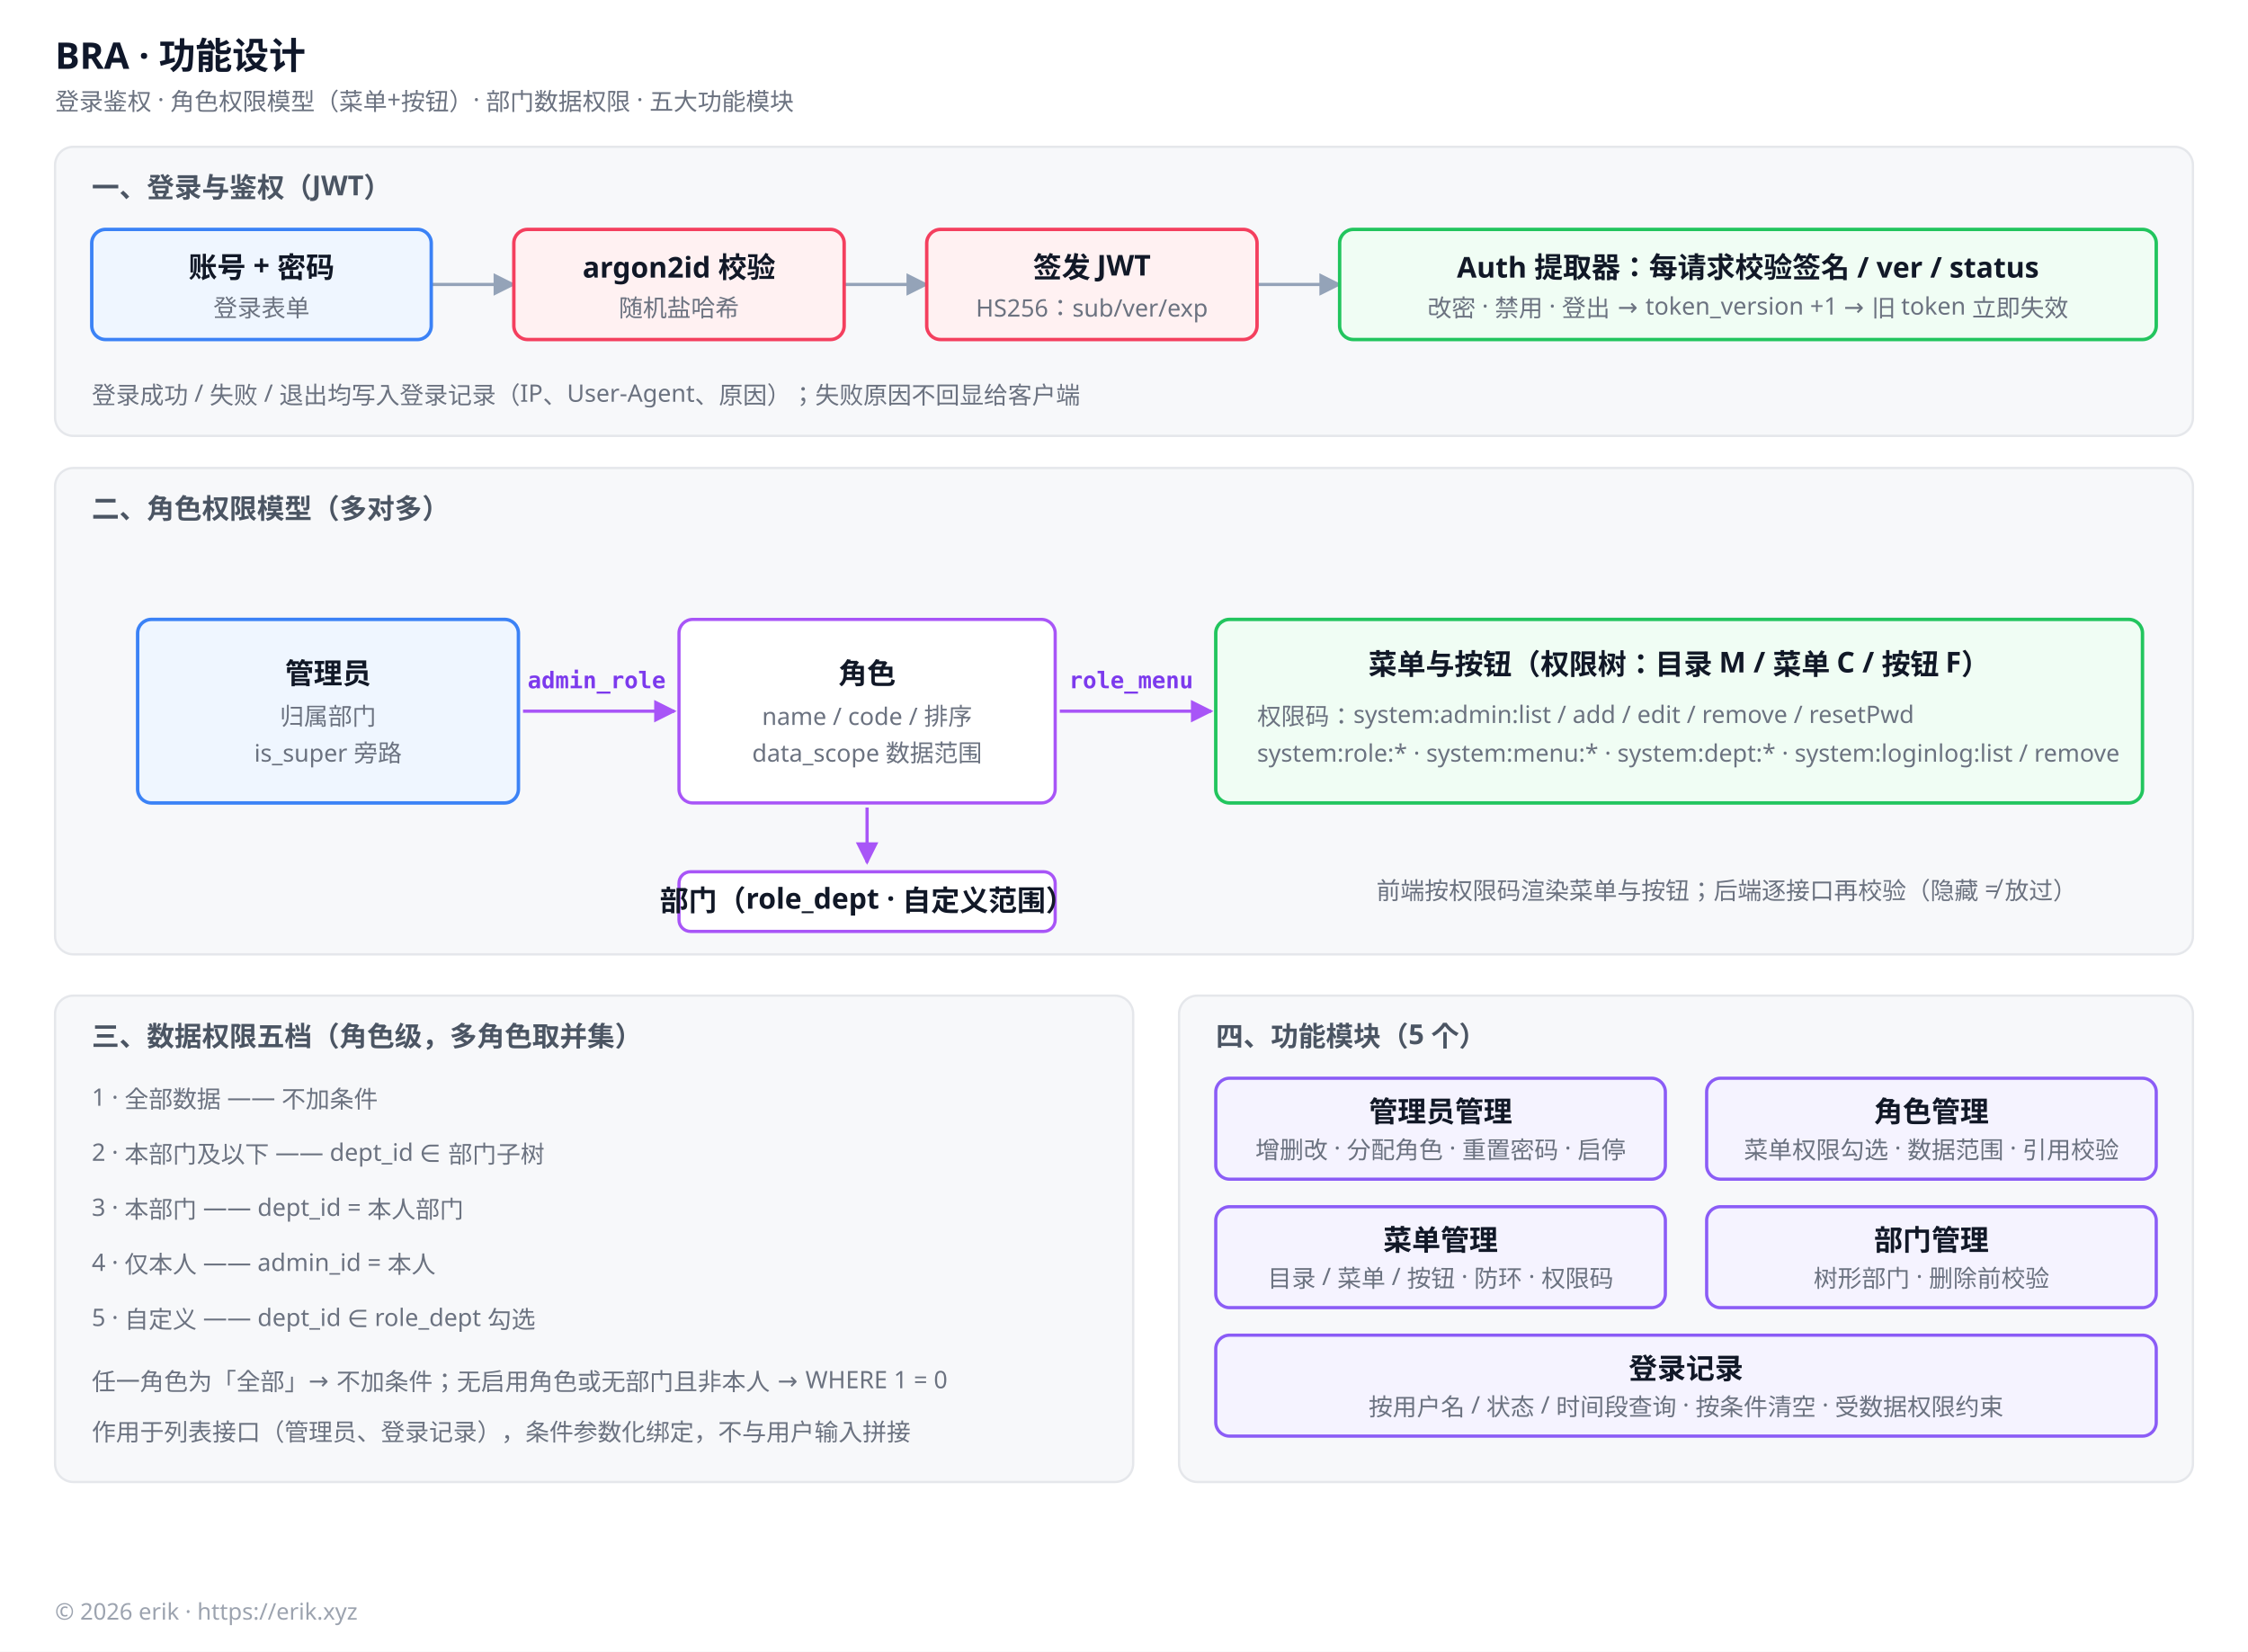
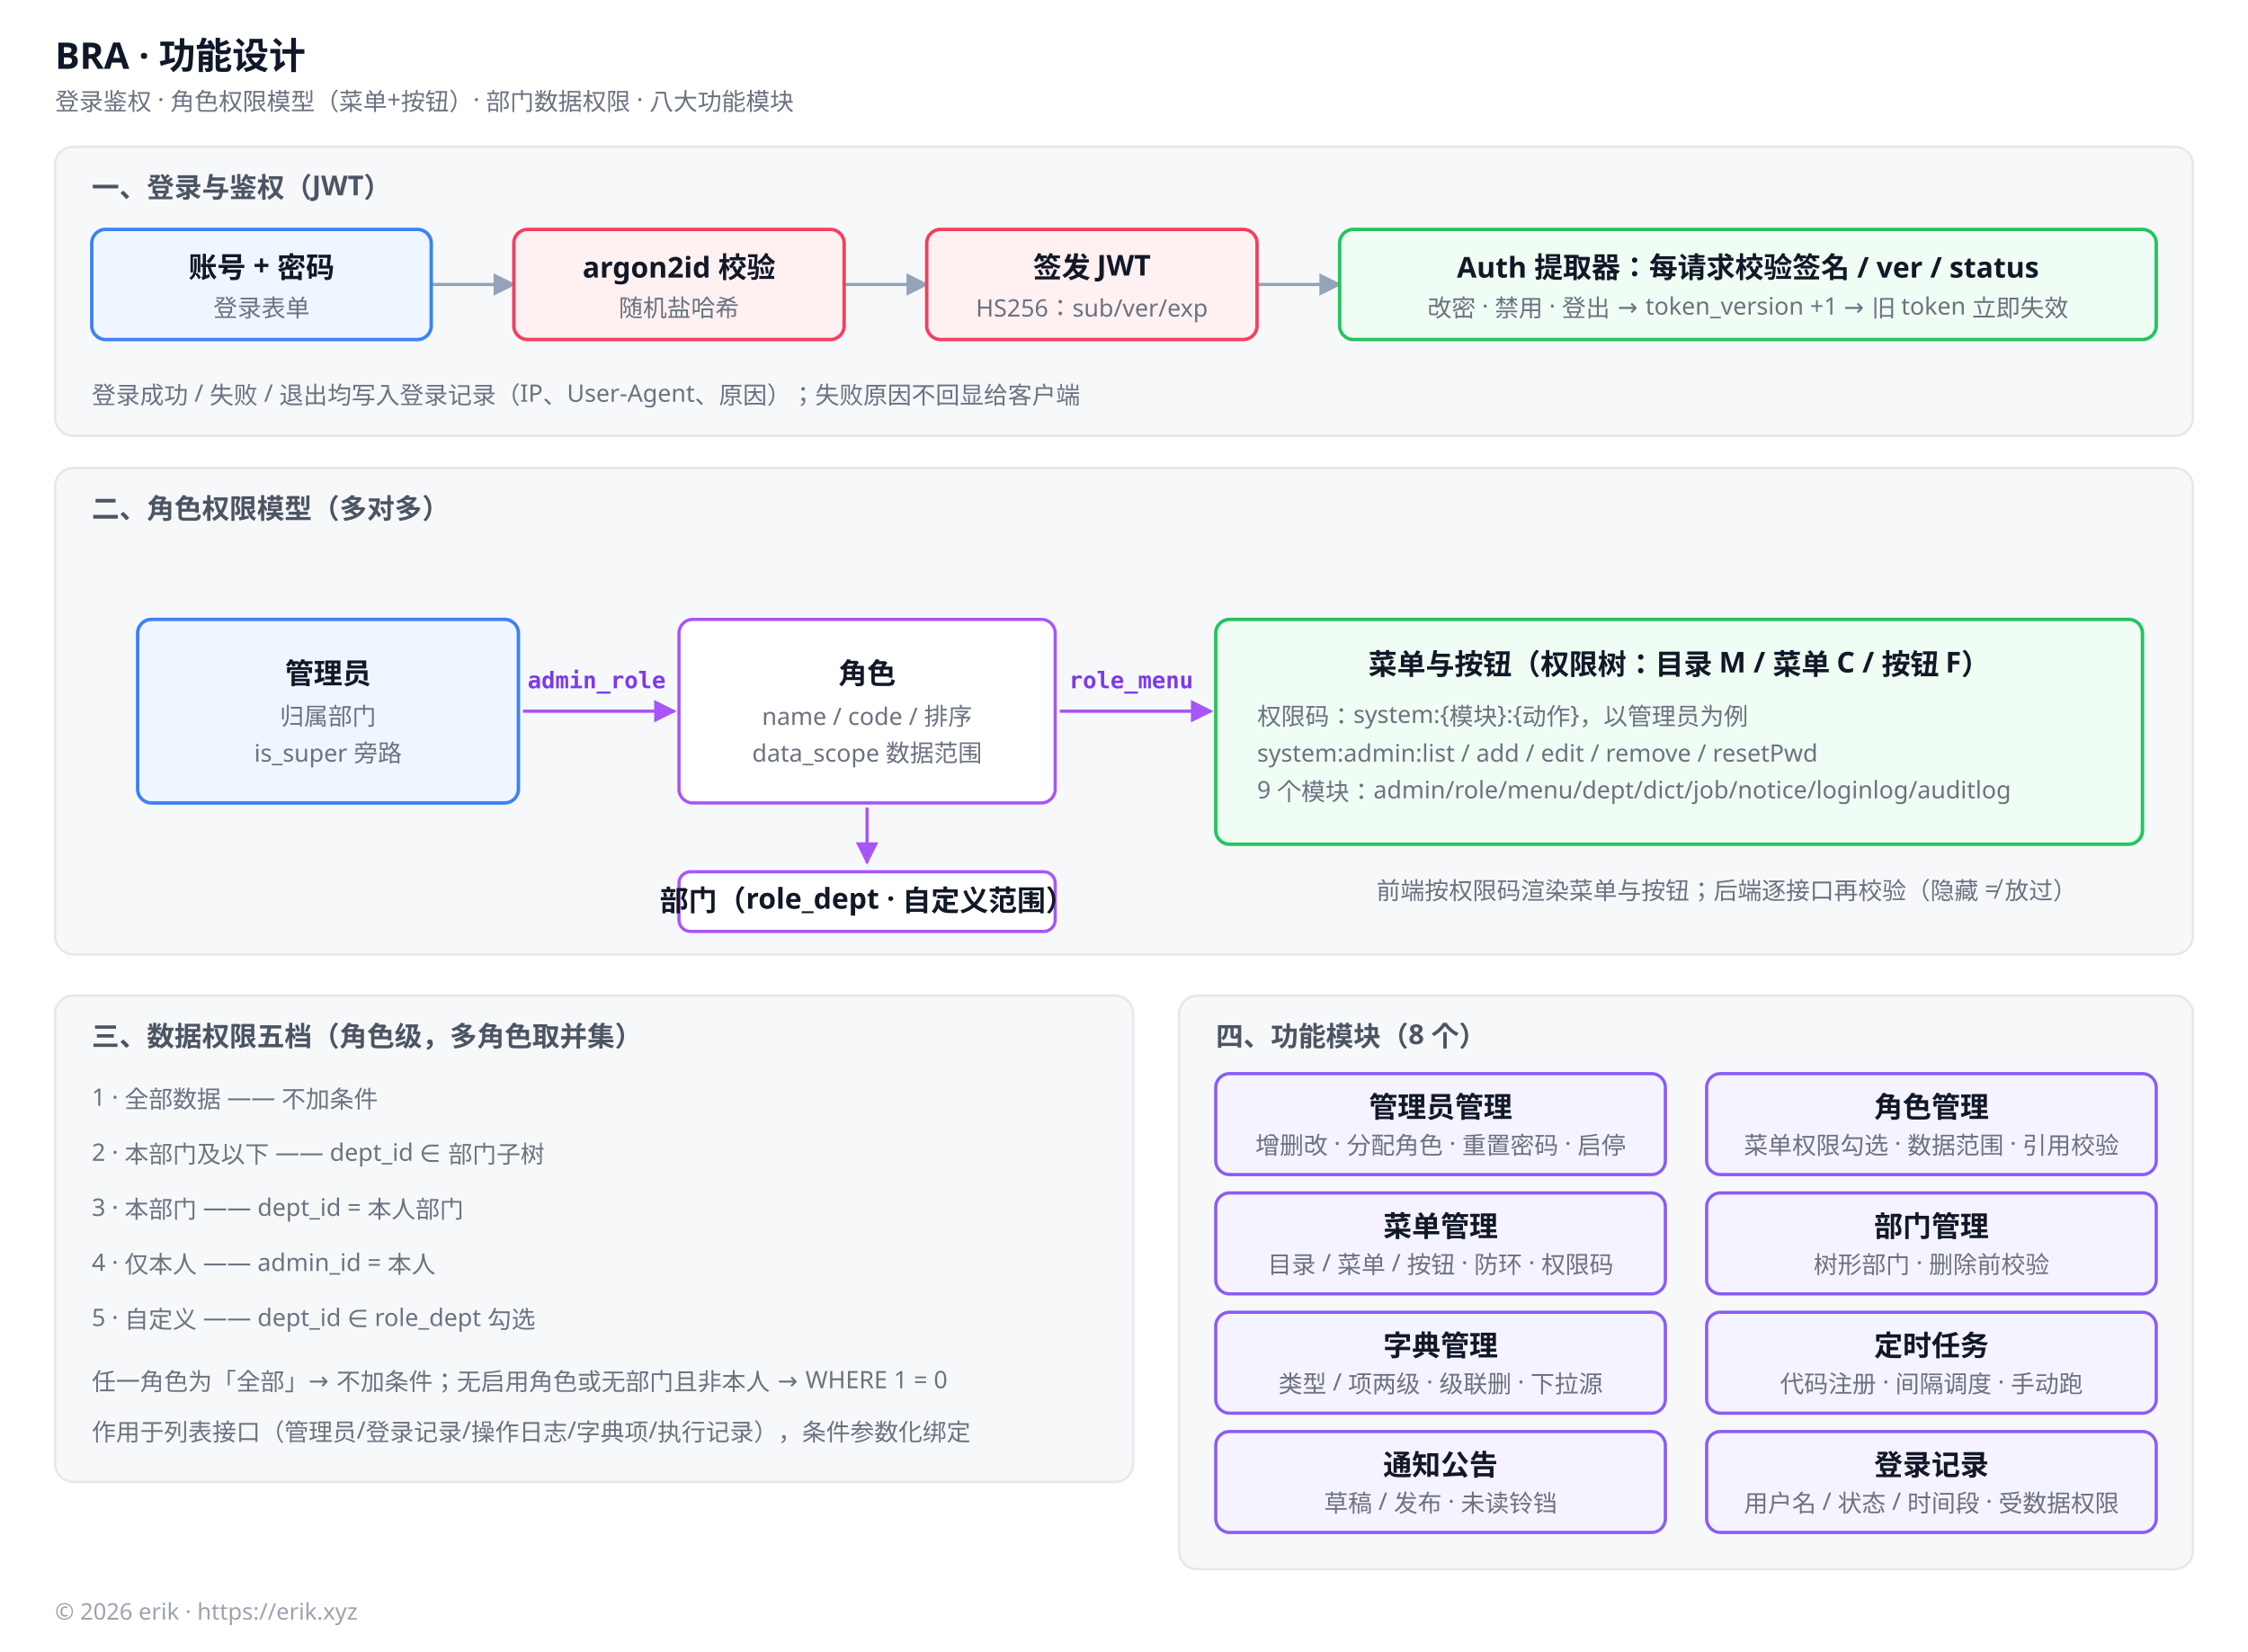
<svg xmlns="http://www.w3.org/2000/svg" viewBox="0 0 980 720" width="980" height="720" role="img" aria-label="bee-rust 管理后台 功能设计图">
  <style>
    .bg { fill: #ffffff; }
    .panel { fill: #f7f8fa; stroke: #e5e7eb; stroke-width: 1; }
    .panel-label { font: 600 12px system-ui, "PingFang SC", "Microsoft YaHei", sans-serif; fill: #4b5563; }
    .box-frontend { fill: #eff6ff; stroke: #3b82f6; stroke-width: 1.5; }
    .box-backend  { fill: #f0fdf4; stroke: #22c55e; stroke-width: 1.5; }
    .box-db       { fill: #fefce8; stroke: #eab308; stroke-width: 1.5; }
    .box-security { fill: #fff1f2; stroke: #f43f5e; stroke-width: 1.5; }
    .box-join     { fill: #ffffff; stroke: #a855f7; stroke-width: 1.4; }
    .box-module   { fill: #f5f3ff; stroke: #8b5cf6; stroke-width: 1.4; }
    .t-name { font: 600 12.5px system-ui, "PingFang SC", "Microsoft YaHei", sans-serif; fill: #111827; }
    .t-sub  { font: 10.5px system-ui, "PingFang SC", "Microsoft YaHei", sans-serif; fill: #6b7280; }
    .t-join { font: 600 10px ui-monospace, Menlo, Consolas, monospace; fill: #7c3aed; }
    .t-title{ font: 700 16px system-ui, "PingFang SC", "Microsoft YaHei", sans-serif; fill: #0f172a; }
    .t-foot { font: 10px system-ui, "PingFang SC", "Microsoft YaHei", sans-serif; fill: #9ca3af; }
    .a-default { stroke: #94a3b8; stroke-width: 1.4; fill: none; }
    .a-data    { stroke: #a855f7; stroke-width: 1.4; fill: none; }
  </style>
  <defs>
    <marker id="ar" viewBox="0 0 10 10" refX="9" refY="5" markerWidth="7" markerHeight="7" orient="auto-start-reverse">
      <path d="M0,0 L10,5 L0,10 z" fill="#94a3b8" />
    </marker>
    <marker id="ar-data" viewBox="0 0 10 10" refX="9" refY="5" markerWidth="7" markerHeight="7" orient="auto-start-reverse">
      <path d="M0,0 L10,5 L0,10 z" fill="#a855f7" />
    </marker>
  </defs>
  <rect class="bg" x="0" y="0" width="980" height="720" />
  <text class="t-title" x="24" y="30">BRA · 功能设计</text>
-   <text class="t-sub" x="24" y="48">登录鉴权 · 角色权限模型（菜单+按钮）· 部门数据权限 · 五大功能模块</text>
+   <text class="t-sub" x="24" y="48">登录鉴权 · 角色权限模型（菜单+按钮）· 部门数据权限 · 八大功能模块</text>
  <rect class="panel" x="24" y="64" width="932" height="126" rx="8" />
  <text class="panel-label" x="40" y="86">一、登录与鉴权（JWT）</text>
  <path class="a-default" d="M188,124 L224,124" marker-end="url(#ar)" />
  <path class="a-default" d="M368,124 L404,124" marker-end="url(#ar)" />
  <path class="a-default" d="M548,124 L584,124" marker-end="url(#ar)" />
  <rect class="box-frontend" x="40" y="100" width="148" height="48" rx="6" />
  <text class="t-name" x="114" y="121" text-anchor="middle">账号 + 密码</text>
  <text class="t-sub" x="114" y="138" text-anchor="middle">登录表单</text>
  <rect class="box-security" x="224" y="100" width="144" height="48" rx="6" />
  <text class="t-name" x="296" y="121" text-anchor="middle">argon2id 校验</text>
  <text class="t-sub" x="296" y="138" text-anchor="middle">随机盐哈希</text>
  <rect class="box-security" x="404" y="100" width="144" height="48" rx="6" />
  <text class="t-name" x="476" y="121" text-anchor="middle">签发 JWT</text>
  <text class="t-sub" x="476" y="138" text-anchor="middle">HS256：sub/ver/exp</text>
  <rect class="box-backend" x="584" y="100" width="356" height="48" rx="6" />
  <text class="t-name" x="762" y="121" text-anchor="middle">Auth 提取器：每请求校验签名 / ver / status</text>
  <text class="t-sub" x="762" y="138" text-anchor="middle">改密 · 禁用 · 登出 → token_version +1 → 旧 token 立即失效</text>
  <text class="t-sub" x="40" y="176">登录成功 / 失败 / 退出均写入登录记录（IP、User-Agent、原因）；失败原因不回显给客户端</text>
  <rect class="panel" x="24" y="204" width="932" height="212" rx="8" />
  <text class="panel-label" x="40" y="226">二、角色权限模型（多对多）</text>
  <path class="a-data" d="M228,310 L294,310" marker-end="url(#ar-data)" />
  <text class="t-join" x="230" y="300">admin_role</text>
  <path class="a-data" d="M462,310 L528,310" marker-end="url(#ar-data)" />
  <text class="t-join" x="466" y="300">role_menu</text>
  <path class="a-data" d="M378,352 L378,376" marker-end="url(#ar-data)" />
  <rect class="box-frontend" x="60" y="270" width="166" height="80" rx="6" />
  <text class="t-name" x="143" y="298" text-anchor="middle">管理员</text>
  <text class="t-sub" x="143" y="316" text-anchor="middle">归属部门</text>
  <text class="t-sub" x="143" y="332" text-anchor="middle">is_super 旁路</text>
  <rect class="box-join" x="296" y="270" width="164" height="80" rx="6" />
  <text class="t-name" x="378" y="298" text-anchor="middle">角色</text>
  <text class="t-sub" x="378" y="316" text-anchor="middle">name / code / 排序</text>
  <text class="t-sub" x="378" y="332" text-anchor="middle">data_scope 数据范围</text>
-   <rect class="box-backend" x="530" y="270" width="404" height="80" rx="6" />
+   <rect class="box-backend" x="530" y="270" width="404" height="98" rx="6" />
  <text class="t-name" x="732" y="294" text-anchor="middle">菜单与按钮（权限树：目录 M / 菜单 C / 按钮 F）</text>
-   <text class="t-sub" x="548" y="316">权限码：system:admin:list / add / edit / remove / resetPwd</text>
-   <text class="t-sub" x="548" y="332">system:role:* · system:menu:* · system:dept:* · system:loginlog:list / remove</text>
+   <text class="t-sub" x="548" y="316">权限码：system:{模块}:{动作}，以管理员为例</text>
+   <text class="t-sub" x="548" y="332">system:admin:list / add / edit / remove / resetPwd</text>
+   <text class="t-sub" x="548" y="348">9 个模块：admin/role/menu/dept/dict/job/notice/loginlog/auditlog</text>
  <rect class="box-join" x="296" y="380" width="164" height="26" rx="5" />
  <text class="t-name" x="378" y="397" text-anchor="middle" font-size="11">部门（role_dept · 自定义范围）</text>
  <text class="t-sub" x="600" y="392">前端按权限码渲染菜单与按钮；后端逐接口再校验（隐藏 ≠ 放过）</text>
  <rect class="panel" x="24" y="434" width="470" height="212" rx="8" />
  <text class="panel-label" x="40" y="456">三、数据权限五档（角色级，多角色取并集）</text>
  <text class="t-sub" x="40" y="482">1 · 全部数据 —— 不加条件</text>
  <text class="t-sub" x="40" y="506">2 · 本部门及以下 —— dept_id ∈ 部门子树</text>
  <text class="t-sub" x="40" y="530">3 · 本部门 —— dept_id = 本人部门</text>
  <text class="t-sub" x="40" y="554">4 · 仅本人 —— admin_id = 本人</text>
  <text class="t-sub" x="40" y="578">5 · 自定义 —— dept_id ∈ role_dept 勾选</text>
  <text class="t-sub" x="40" y="606">任一角色为「全部」→ 不加条件；无启用角色或无部门且非本人 → WHERE 1 = 0</text>
-   <text class="t-sub" x="40" y="628">作用于列表接口（管理员、登录记录），条件参数化绑定，不与用户输入拼接</text>
-   <rect class="panel" x="514" y="434" width="442" height="212" rx="8" />
-   <text class="panel-label" x="530" y="456">四、功能模块（5 个）</text>
-   <rect class="box-module" x="530" y="470" width="196" height="44" rx="6" />
-   <text class="t-name" x="628" y="489" text-anchor="middle">管理员管理</text>
-   <text class="t-sub" x="628" y="505" text-anchor="middle">增删改 · 分配角色 · 重置密码 · 启停</text>
-   <rect class="box-module" x="744" y="470" width="196" height="44" rx="6" />
-   <text class="t-name" x="842" y="489" text-anchor="middle">角色管理</text>
-   <text class="t-sub" x="842" y="505" text-anchor="middle">菜单权限勾选 · 数据范围 · 引用校验</text>
-   <rect class="box-module" x="530" y="526" width="196" height="44" rx="6" />
-   <text class="t-name" x="628" y="545" text-anchor="middle">菜单管理</text>
-   <text class="t-sub" x="628" y="561" text-anchor="middle">目录 / 菜单 / 按钮 · 防环 · 权限码</text>
-   <rect class="box-module" x="744" y="526" width="196" height="44" rx="6" />
-   <text class="t-name" x="842" y="545" text-anchor="middle">部门管理</text>
-   <text class="t-sub" x="842" y="561" text-anchor="middle">树形部门 · 删除前校验</text>
-   <rect class="box-module" x="530" y="582" width="410" height="44" rx="6" />
-   <text class="t-name" x="735" y="601" text-anchor="middle">登录记录</text>
-   <text class="t-sub" x="735" y="617" text-anchor="middle">按用户名 / 状态 / 时间段查询 · 按条件清空 · 受数据权限约束</text>
+   <text class="t-sub" x="40" y="628">作用于列表接口（管理员/登录记录/操作日志/字典项/执行记录），条件参数化绑定</text>
+   <rect class="panel" x="514" y="434" width="442" height="250" rx="8" />
+   <text class="panel-label" x="530" y="456">四、功能模块（8 个）</text>
+   <rect class="box-module" x="530" y="468" width="196" height="44" rx="6" />
+   <text class="t-name" x="628" y="487" text-anchor="middle">管理员管理</text>
+   <text class="t-sub" x="628" y="503" text-anchor="middle">增删改 · 分配角色 · 重置密码 · 启停</text>
+   <rect class="box-module" x="744" y="468" width="196" height="44" rx="6" />
+   <text class="t-name" x="842" y="487" text-anchor="middle">角色管理</text>
+   <text class="t-sub" x="842" y="503" text-anchor="middle">菜单权限勾选 · 数据范围 · 引用校验</text>
+   <rect class="box-module" x="530" y="520" width="196" height="44" rx="6" />
+   <text class="t-name" x="628" y="539" text-anchor="middle">菜单管理</text>
+   <text class="t-sub" x="628" y="555" text-anchor="middle">目录 / 菜单 / 按钮 · 防环 · 权限码</text>
+   <rect class="box-module" x="744" y="520" width="196" height="44" rx="6" />
+   <text class="t-name" x="842" y="539" text-anchor="middle">部门管理</text>
+   <text class="t-sub" x="842" y="555" text-anchor="middle">树形部门 · 删除前校验</text>
+   <rect class="box-module" x="530" y="572" width="196" height="44" rx="6" />
+   <text class="t-name" x="628" y="591" text-anchor="middle">字典管理</text>
+   <text class="t-sub" x="628" y="607" text-anchor="middle">类型 / 项两级 · 级联删 · 下拉源</text>
+   <rect class="box-module" x="744" y="572" width="196" height="44" rx="6" />
+   <text class="t-name" x="842" y="591" text-anchor="middle">定时任务</text>
+   <text class="t-sub" x="842" y="607" text-anchor="middle">代码注册 · 间隔调度 · 手动跑</text>
+   <rect class="box-module" x="530" y="624" width="196" height="44" rx="6" />
+   <text class="t-name" x="628" y="643" text-anchor="middle">通知公告</text>
+   <text class="t-sub" x="628" y="659" text-anchor="middle">草稿 / 发布 · 未读铃铛</text>
+   <rect class="box-module" x="744" y="624" width="196" height="44" rx="6" />
+   <text class="t-name" x="842" y="643" text-anchor="middle">登录记录</text>
+   <text class="t-sub" x="842" y="659" text-anchor="middle">用户名 / 状态 / 时间段 · 受数据权限</text>
  <text class="t-foot" x="24" y="706">© 2026 erik · https://erik.xyz</text>
</svg>
